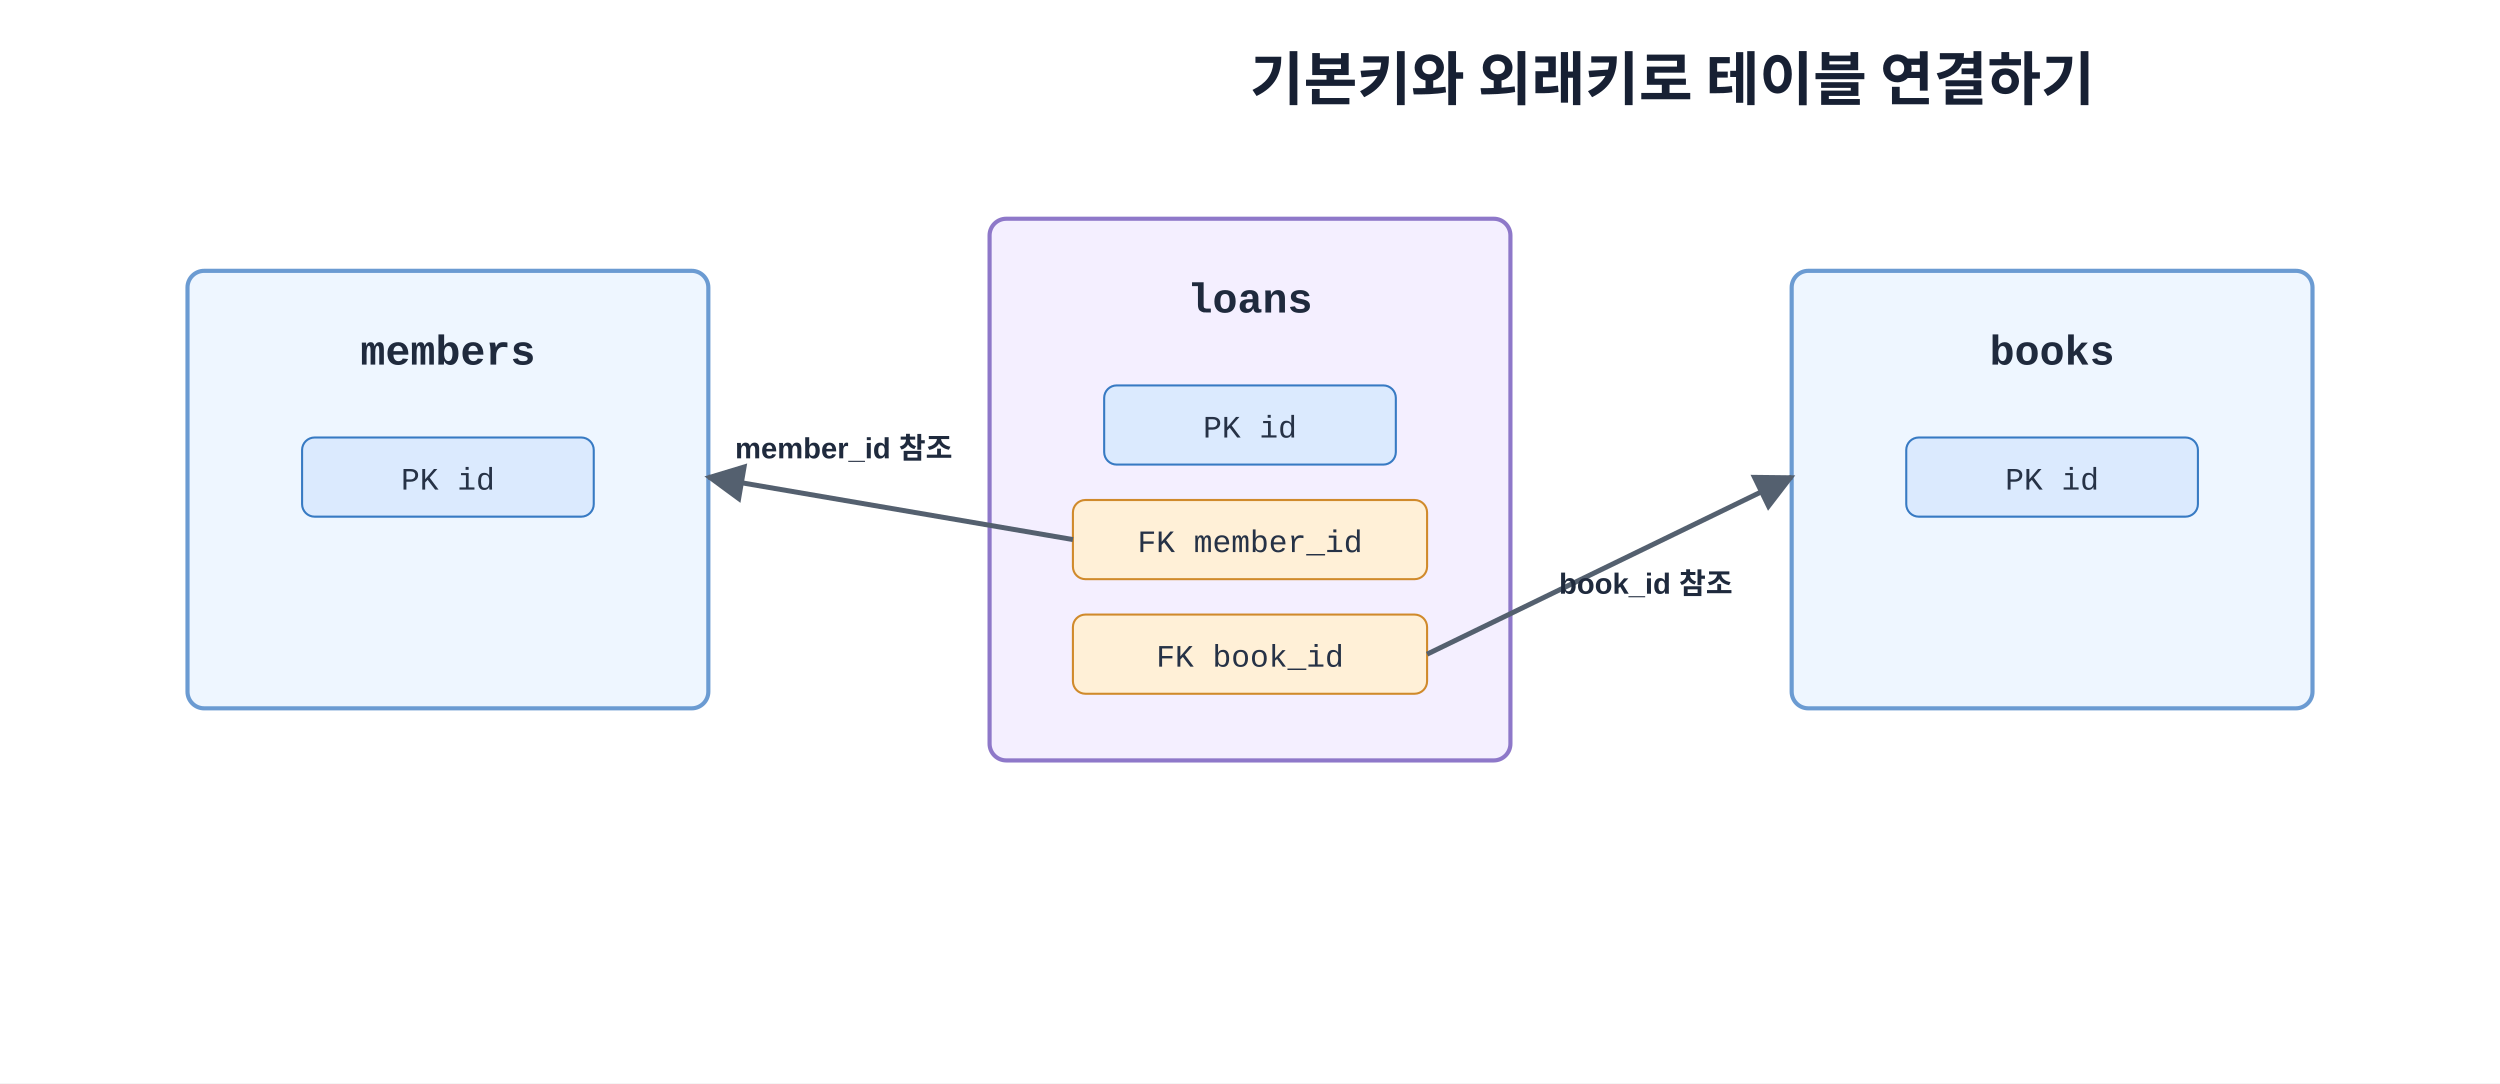
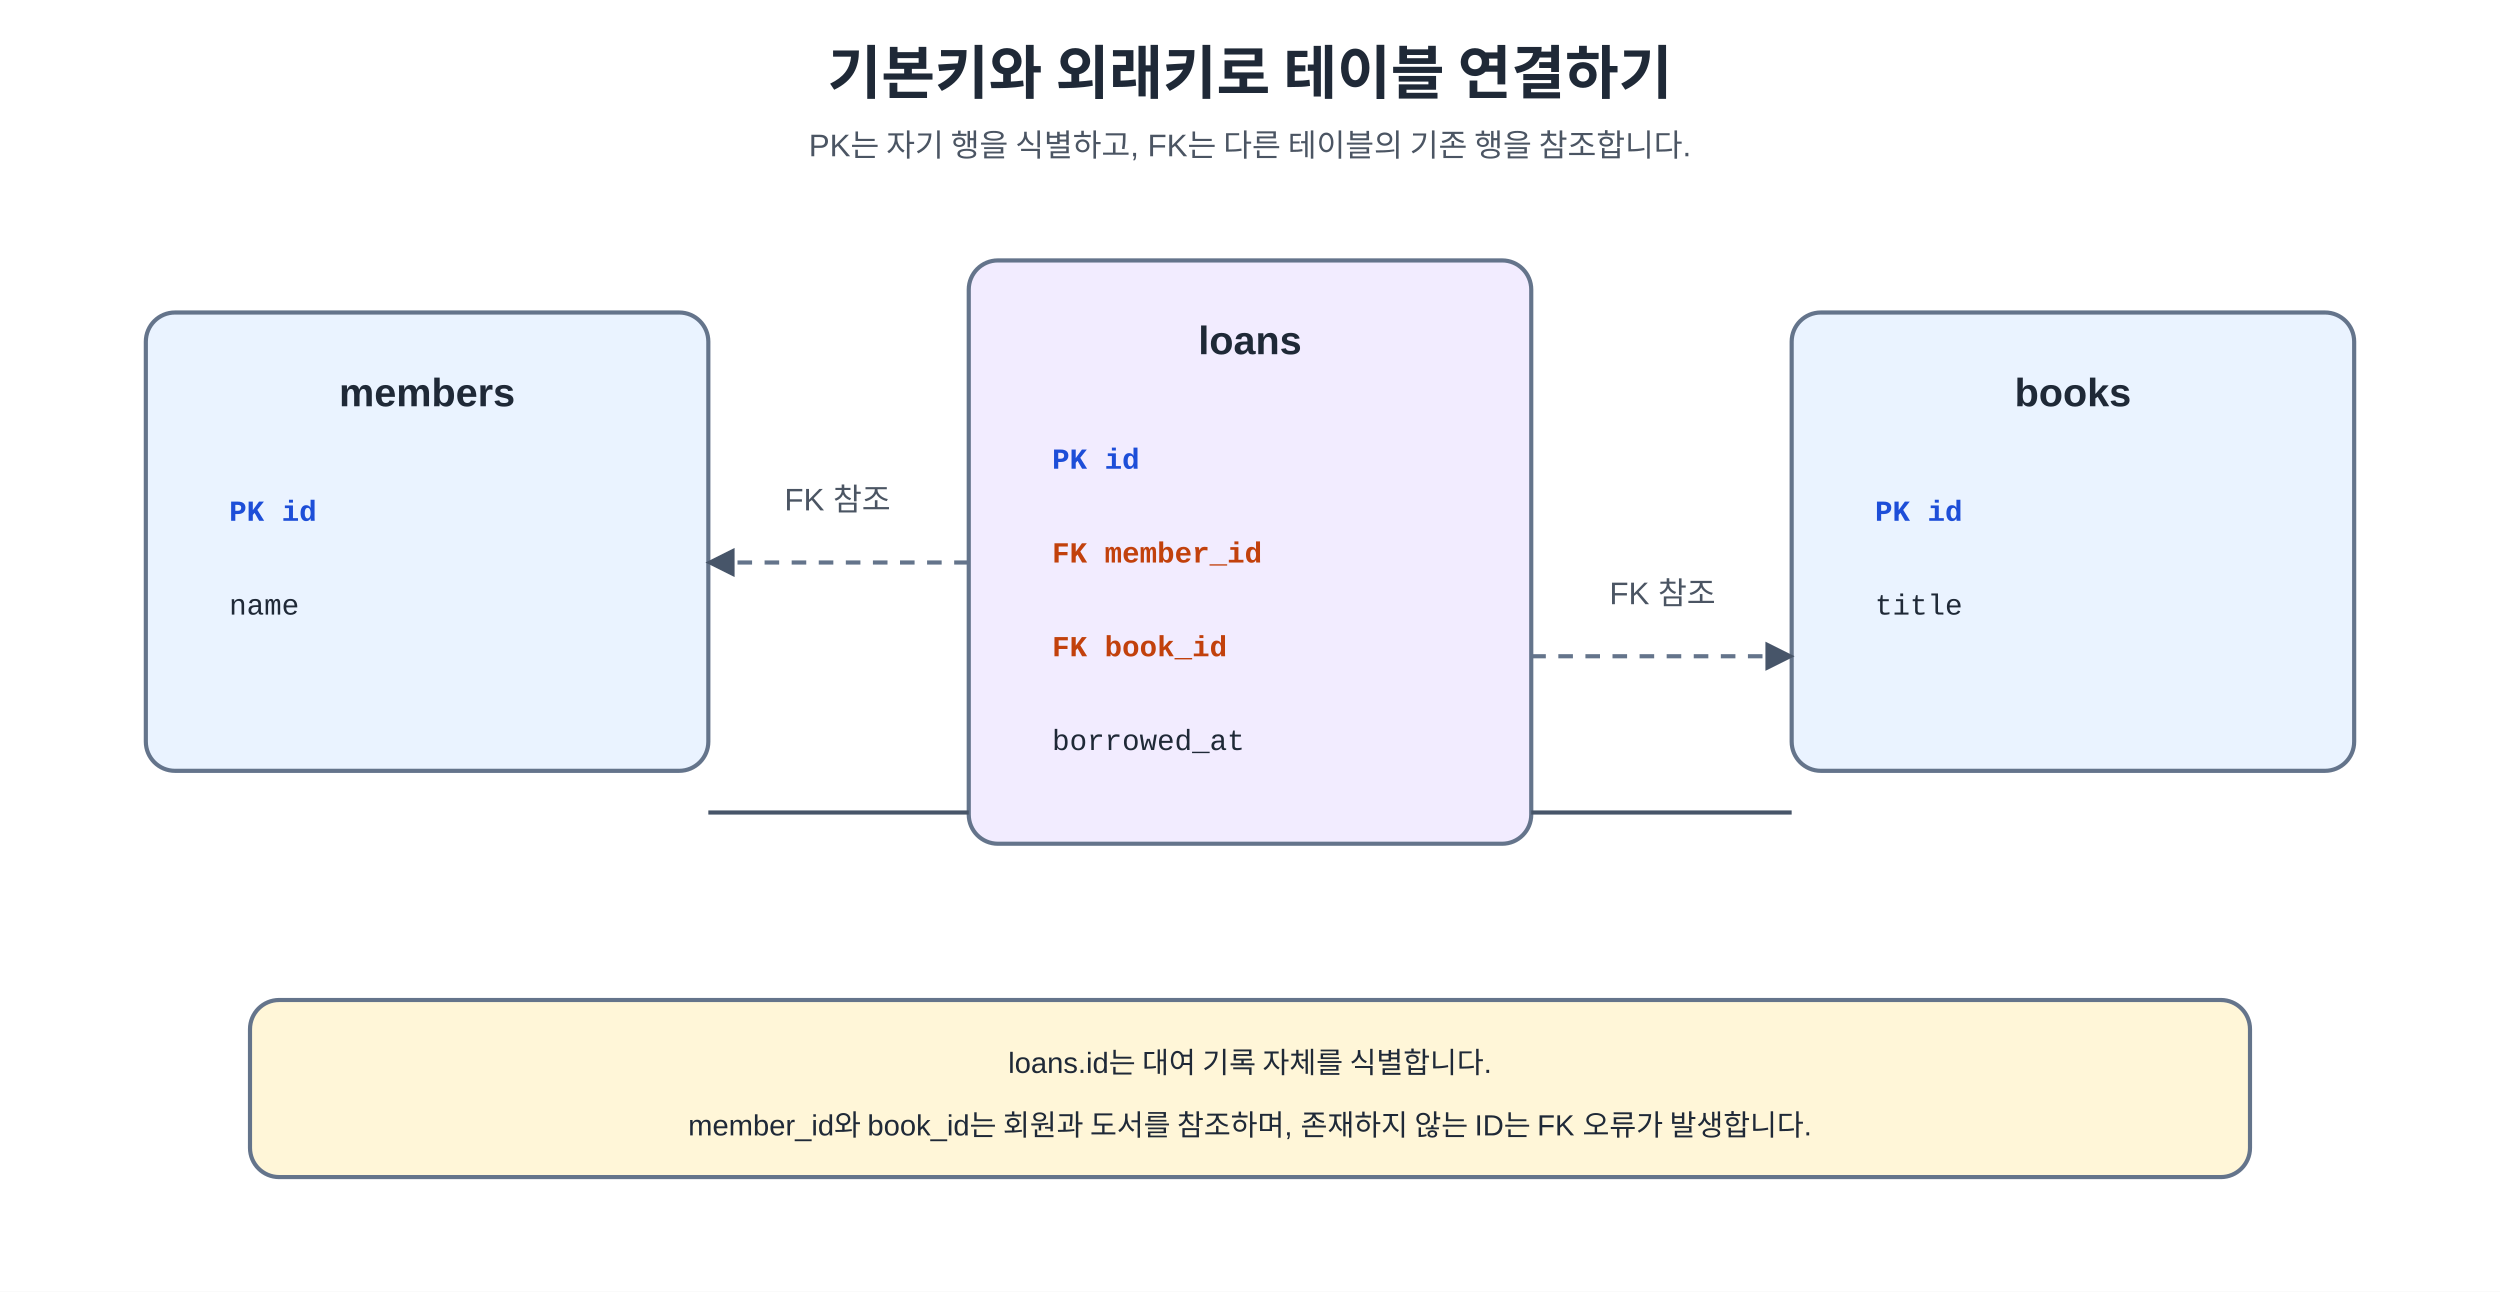
- <svg xmlns="http://www.w3.org/2000/svg" width="100%" viewBox="0 0 1200 520" role="img" aria-labelledby="title desc">
+ <svg xmlns="http://www.w3.org/2000/svg" width="100%" viewBox="0 0 1200 620" role="img" aria-labelledby="title desc">
+   <style>text{font-family:"Malgun Gothic","Apple SD Gothic Neo","Noto Sans KR",Arial,sans-serif;fill:#1f2937}.m{font-family:Consolas,D2Coding,"Courier New",monospace}.t{font-size:28px;font-weight:700}.s{font-size:15px;fill:#4b5563}.h{font-size:19px;font-weight:700}.b{font-size:14px}.pk{fill:#1d4ed8;font-weight:700}.fk{fill:#c2410c;font-weight:700}.box{stroke:#64748b;stroke-width:2;rx:14}.e{fill:#eaf3ff}.r{fill:#f2ecff}.n{fill:#fff6d8}.line{stroke:#475569;stroke-width:2;fill:none}.dash{stroke:#64748b;stroke-width:2;stroke-dasharray:7 6;fill:none}</style>
  <defs>
-     <marker id="arrow" viewBox="0 0 10 10" refX="9" refY="5" markerWidth="8" markerHeight="8" orient="auto-start-reverse">
-       <path d="M 0 0 L 10 5 L 0 10 z" fill="#54606f" />
+     <marker id="a" viewBox="0 0 10 10" refX="9" refY="5" markerWidth="7" markerHeight="7" orient="auto">
+       <path d="M0 0L10 5L0 10z" fill="#475569" />
    </marker>
  </defs>
-   <style>
-     .bg { fill: #ffffff; }
-     .title { font: 700 28px "Malgun Gothic", "Apple SD Gothic Neo", "Noto Sans KR", Arial, sans-serif; fill: #172033; }
-     .table { fill: #eef6ff; stroke: #6b9bd2; stroke-width: 2; rx: 8; }
-     .bridge { fill: #f4efff; stroke: #8e78c9; stroke-width: 2; rx: 8; }
-     .head { font: 700 20px Consolas, D2Coding, "Courier New", monospace; fill: #1f2a3d; text-anchor: middle; }
-     .code { font: 15px Consolas, D2Coding, "Courier New", monospace; fill: #263246; text-anchor: middle; }
-     .label { font: 700 14px "Malgun Gothic", "Apple SD Gothic Neo", "Noto Sans KR", Arial, sans-serif; fill: #1f2a3d; text-anchor: middle; }
-     .pk { fill: #dbeafe; stroke: #377ac3; }
-     .fk { fill: #fff0d7; stroke: #d08a2b; }
-     .line { fill: none; stroke: #54606f; stroke-width: 2.4; marker-end: url(#arrow); }
-   </style>
-   <rect class="bg" width="1200" height="520" />
-   <text class="title" x="600" y="48">기본키와 외래키로 테이블 연결하기</text>
-   <rect class="table" x="90" y="130" width="250" height="210" />
-   <text class="head" x="215" y="175">members</text>
-   <rect class="pk" x="145" y="210" width="140" height="38" rx="6" />
-   <text class="code" x="215" y="235">PK id</text>
-   <rect class="bridge" x="475" y="105" width="250" height="260" />
-   <text class="head" x="600" y="150">loans</text>
-   <rect class="pk" x="530" y="185" width="140" height="38" rx="6" />
-   <text class="code" x="600" y="210">PK id</text>
-   <rect class="fk" x="515" y="240" width="170" height="38" rx="6" />
-   <text class="code" x="600" y="265">FK member_id</text>
-   <rect class="fk" x="515" y="295" width="170" height="38" rx="6" />
-   <text class="code" x="600" y="320">FK book_id</text>
-   <rect class="table" x="860" y="130" width="250" height="210" />
-   <text class="head" x="985" y="175">books</text>
-   <rect class="pk" x="915" y="210" width="140" height="38" rx="6" />
-   <text class="code" x="985" y="235">PK id</text>
-   <path class="line" d="M 515 259 L 340 229" />
-   <text class="label" x="405" y="220">member_id 참조</text>
-   <path class="line" d="M 685 314 L 860 229" />
-   <text class="label" x="790" y="285">book_id 참조</text>
+   <rect width="1200" height="620" fill="#fff" />
+   <text x="600" y="45" text-anchor="middle" class="t">기본키와 외래키로 테이블 연결하기</text>
+   <text x="600" y="75" text-anchor="middle" class="s">PK는 자기 행을 식별하고, FK는 다른 테이블의 기존 행을 참조합니다.</text>
+   <rect x="70" y="150" width="270" height="220" class="box e" />
+   <text x="205" y="195" text-anchor="middle" class="h">members</text>
+   <text x="110" y="250" class="m b pk">PK id</text>
+   <text x="110" y="295" class="m b">name</text>
+   <rect x="465" y="125" width="270" height="280" class="box r" />
+   <text x="600" y="170" text-anchor="middle" class="h">loans</text>
+   <text x="505" y="225" class="m b pk">PK id</text>
+   <text x="505" y="270" class="m b fk">FK member_id</text>
+   <text x="505" y="315" class="m b fk">FK book_id</text>
+   <text x="505" y="360" class="m b">borrowed_at</text>
+   <rect x="860" y="150" width="270" height="220" class="box e" />
+   <text x="995" y="195" text-anchor="middle" class="h">books</text>
+   <text x="900" y="250" class="m b pk">PK id</text>
+   <text x="900" y="295" class="m b">title</text>
+   <path d="M465 270H340" class="dash" marker-end="url(#a)" />
+   <text x="402" y="245" text-anchor="middle" class="s">FK 참조</text>
+   <path d="M735 315H860" class="dash" marker-end="url(#a)" />
+   <text x="798" y="290" text-anchor="middle" class="s">FK 참조</text>
+   <line x1="340" y1="390" x2="465" y2="390" class="line" />
+   <line x1="735" y1="390" x2="860" y2="390" class="line" />
+   <rect x="120" y="480" width="960" height="85" class="box n" />
+   <text x="600" y="515" text-anchor="middle" class="b">loans.id는 대여 기록 자체를 식별합니다.</text>
+   <text x="600" y="545" text-anchor="middle" class="b">member_id와 book_id는 회원과 도서를 참조하며, 존재하지 않는 ID는 FK 오류가 발생합니다.</text>
</svg>
